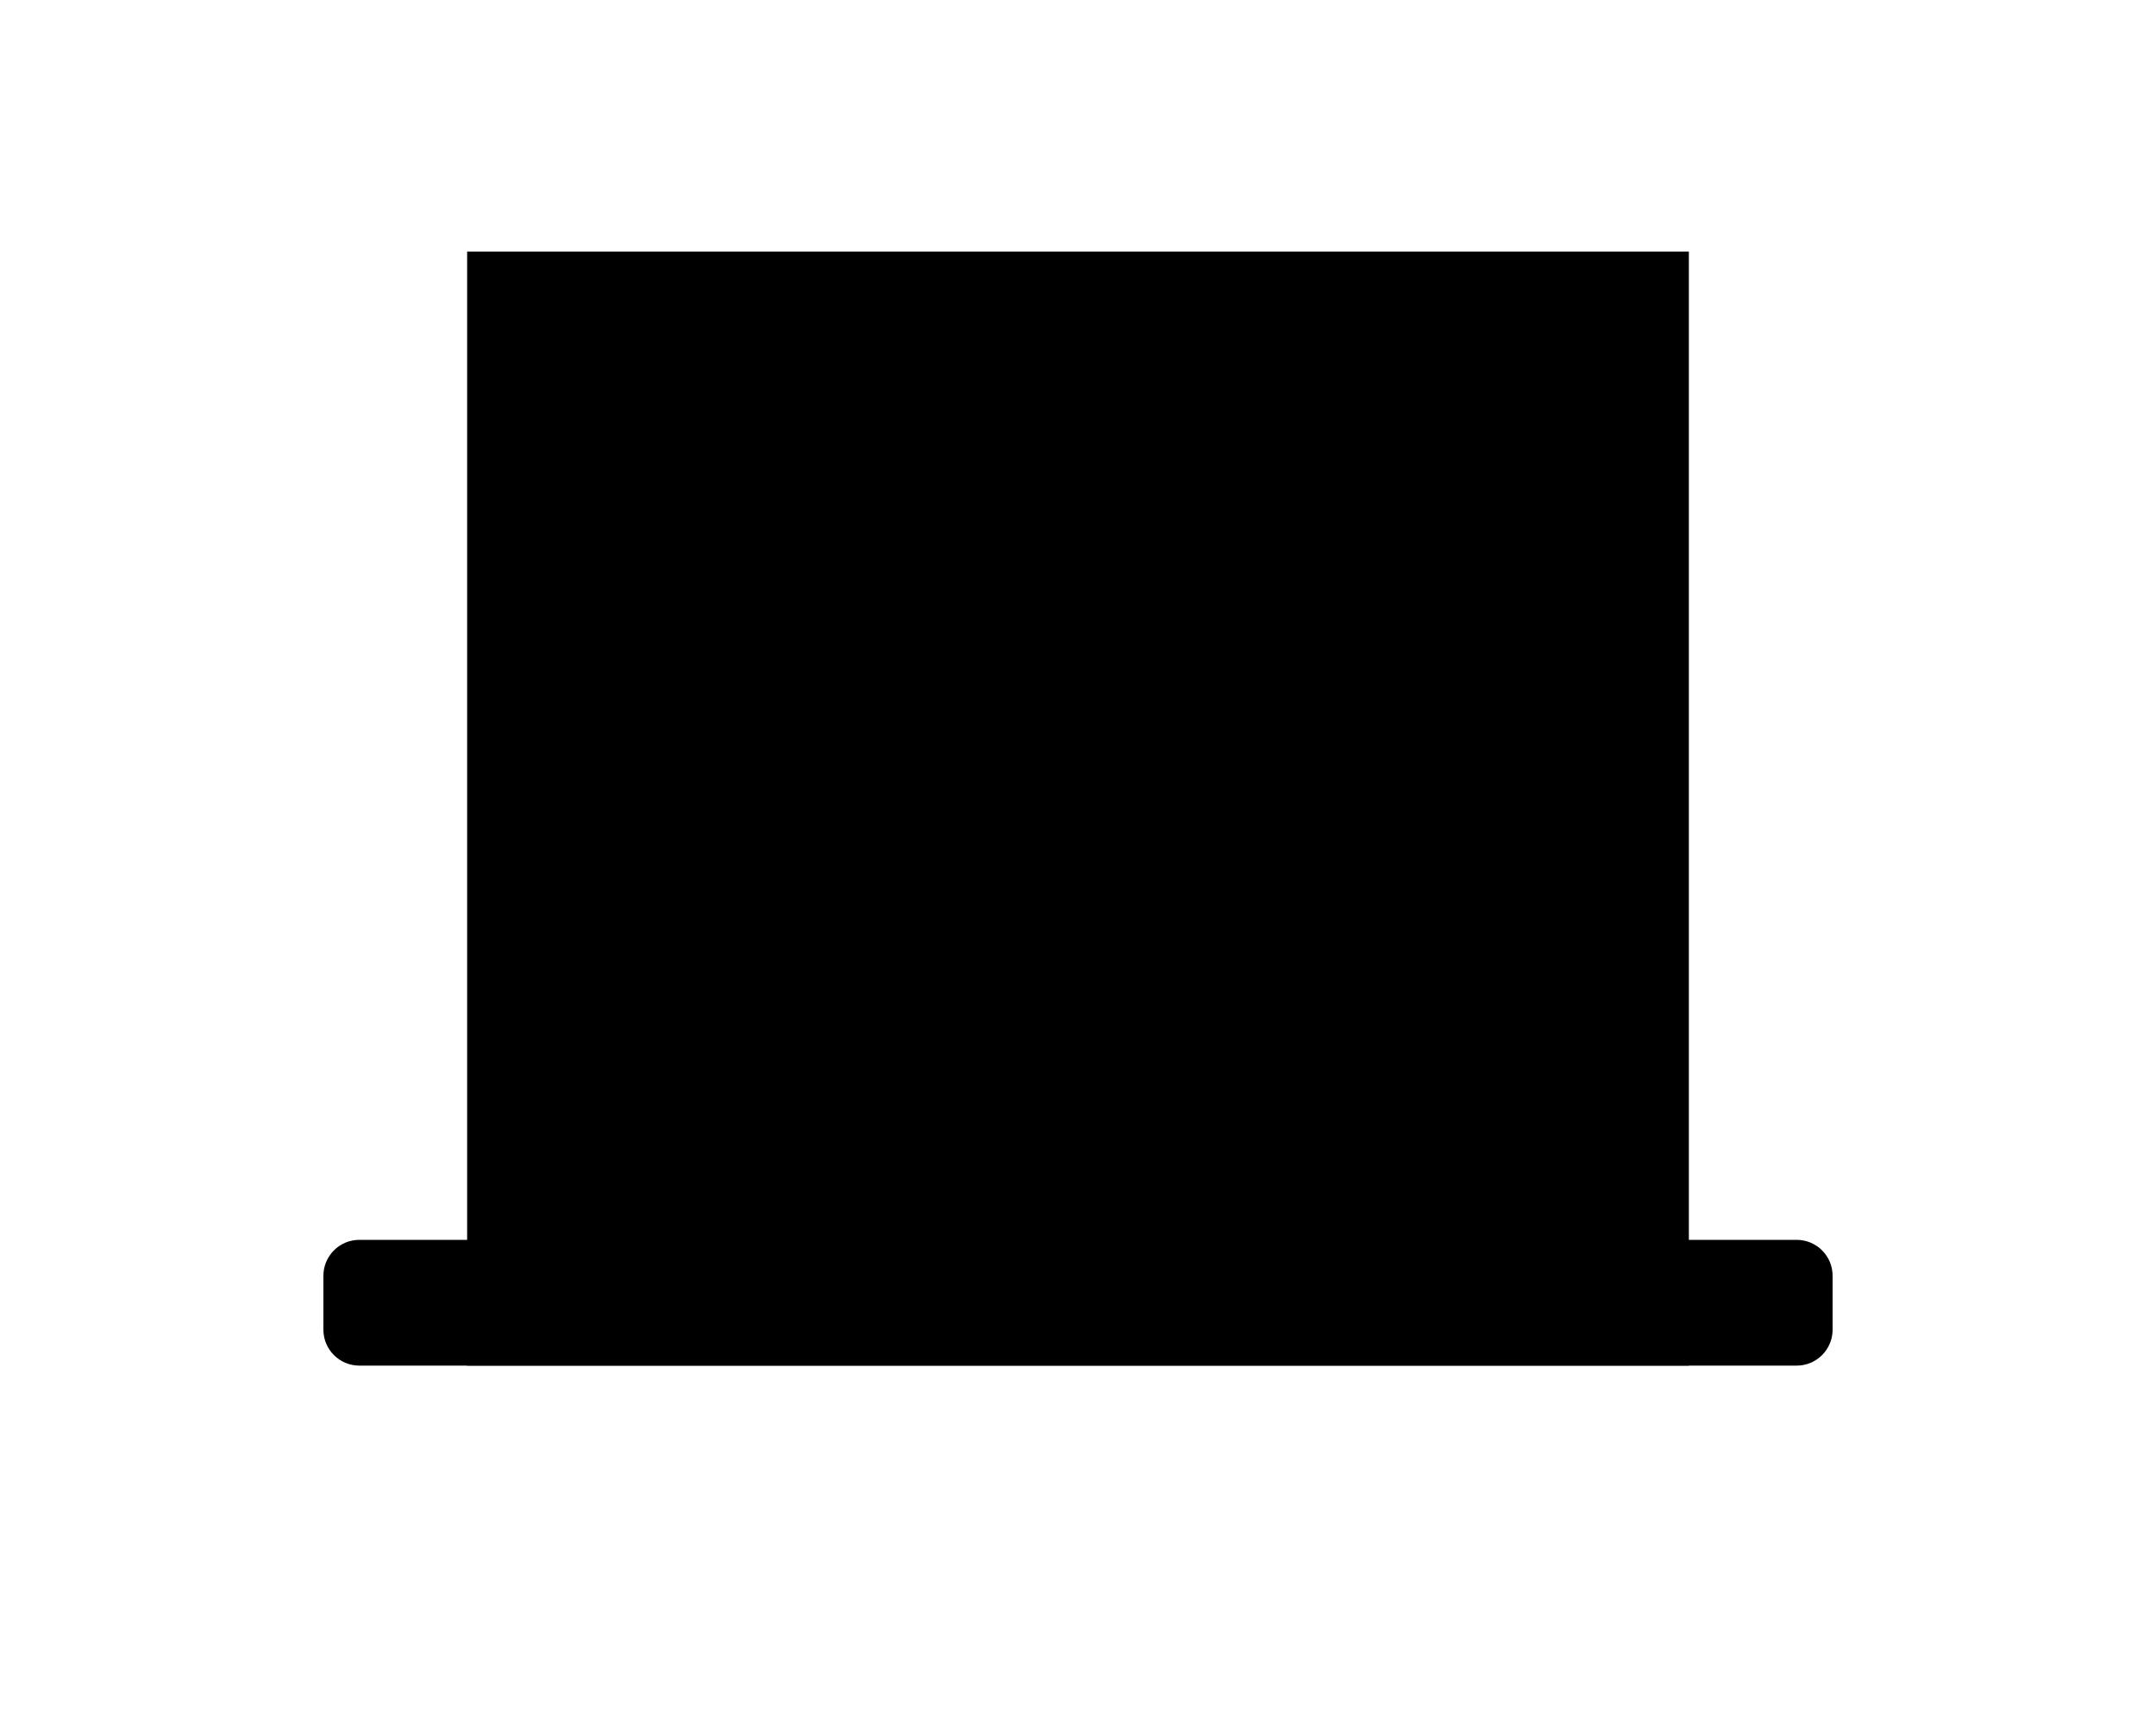
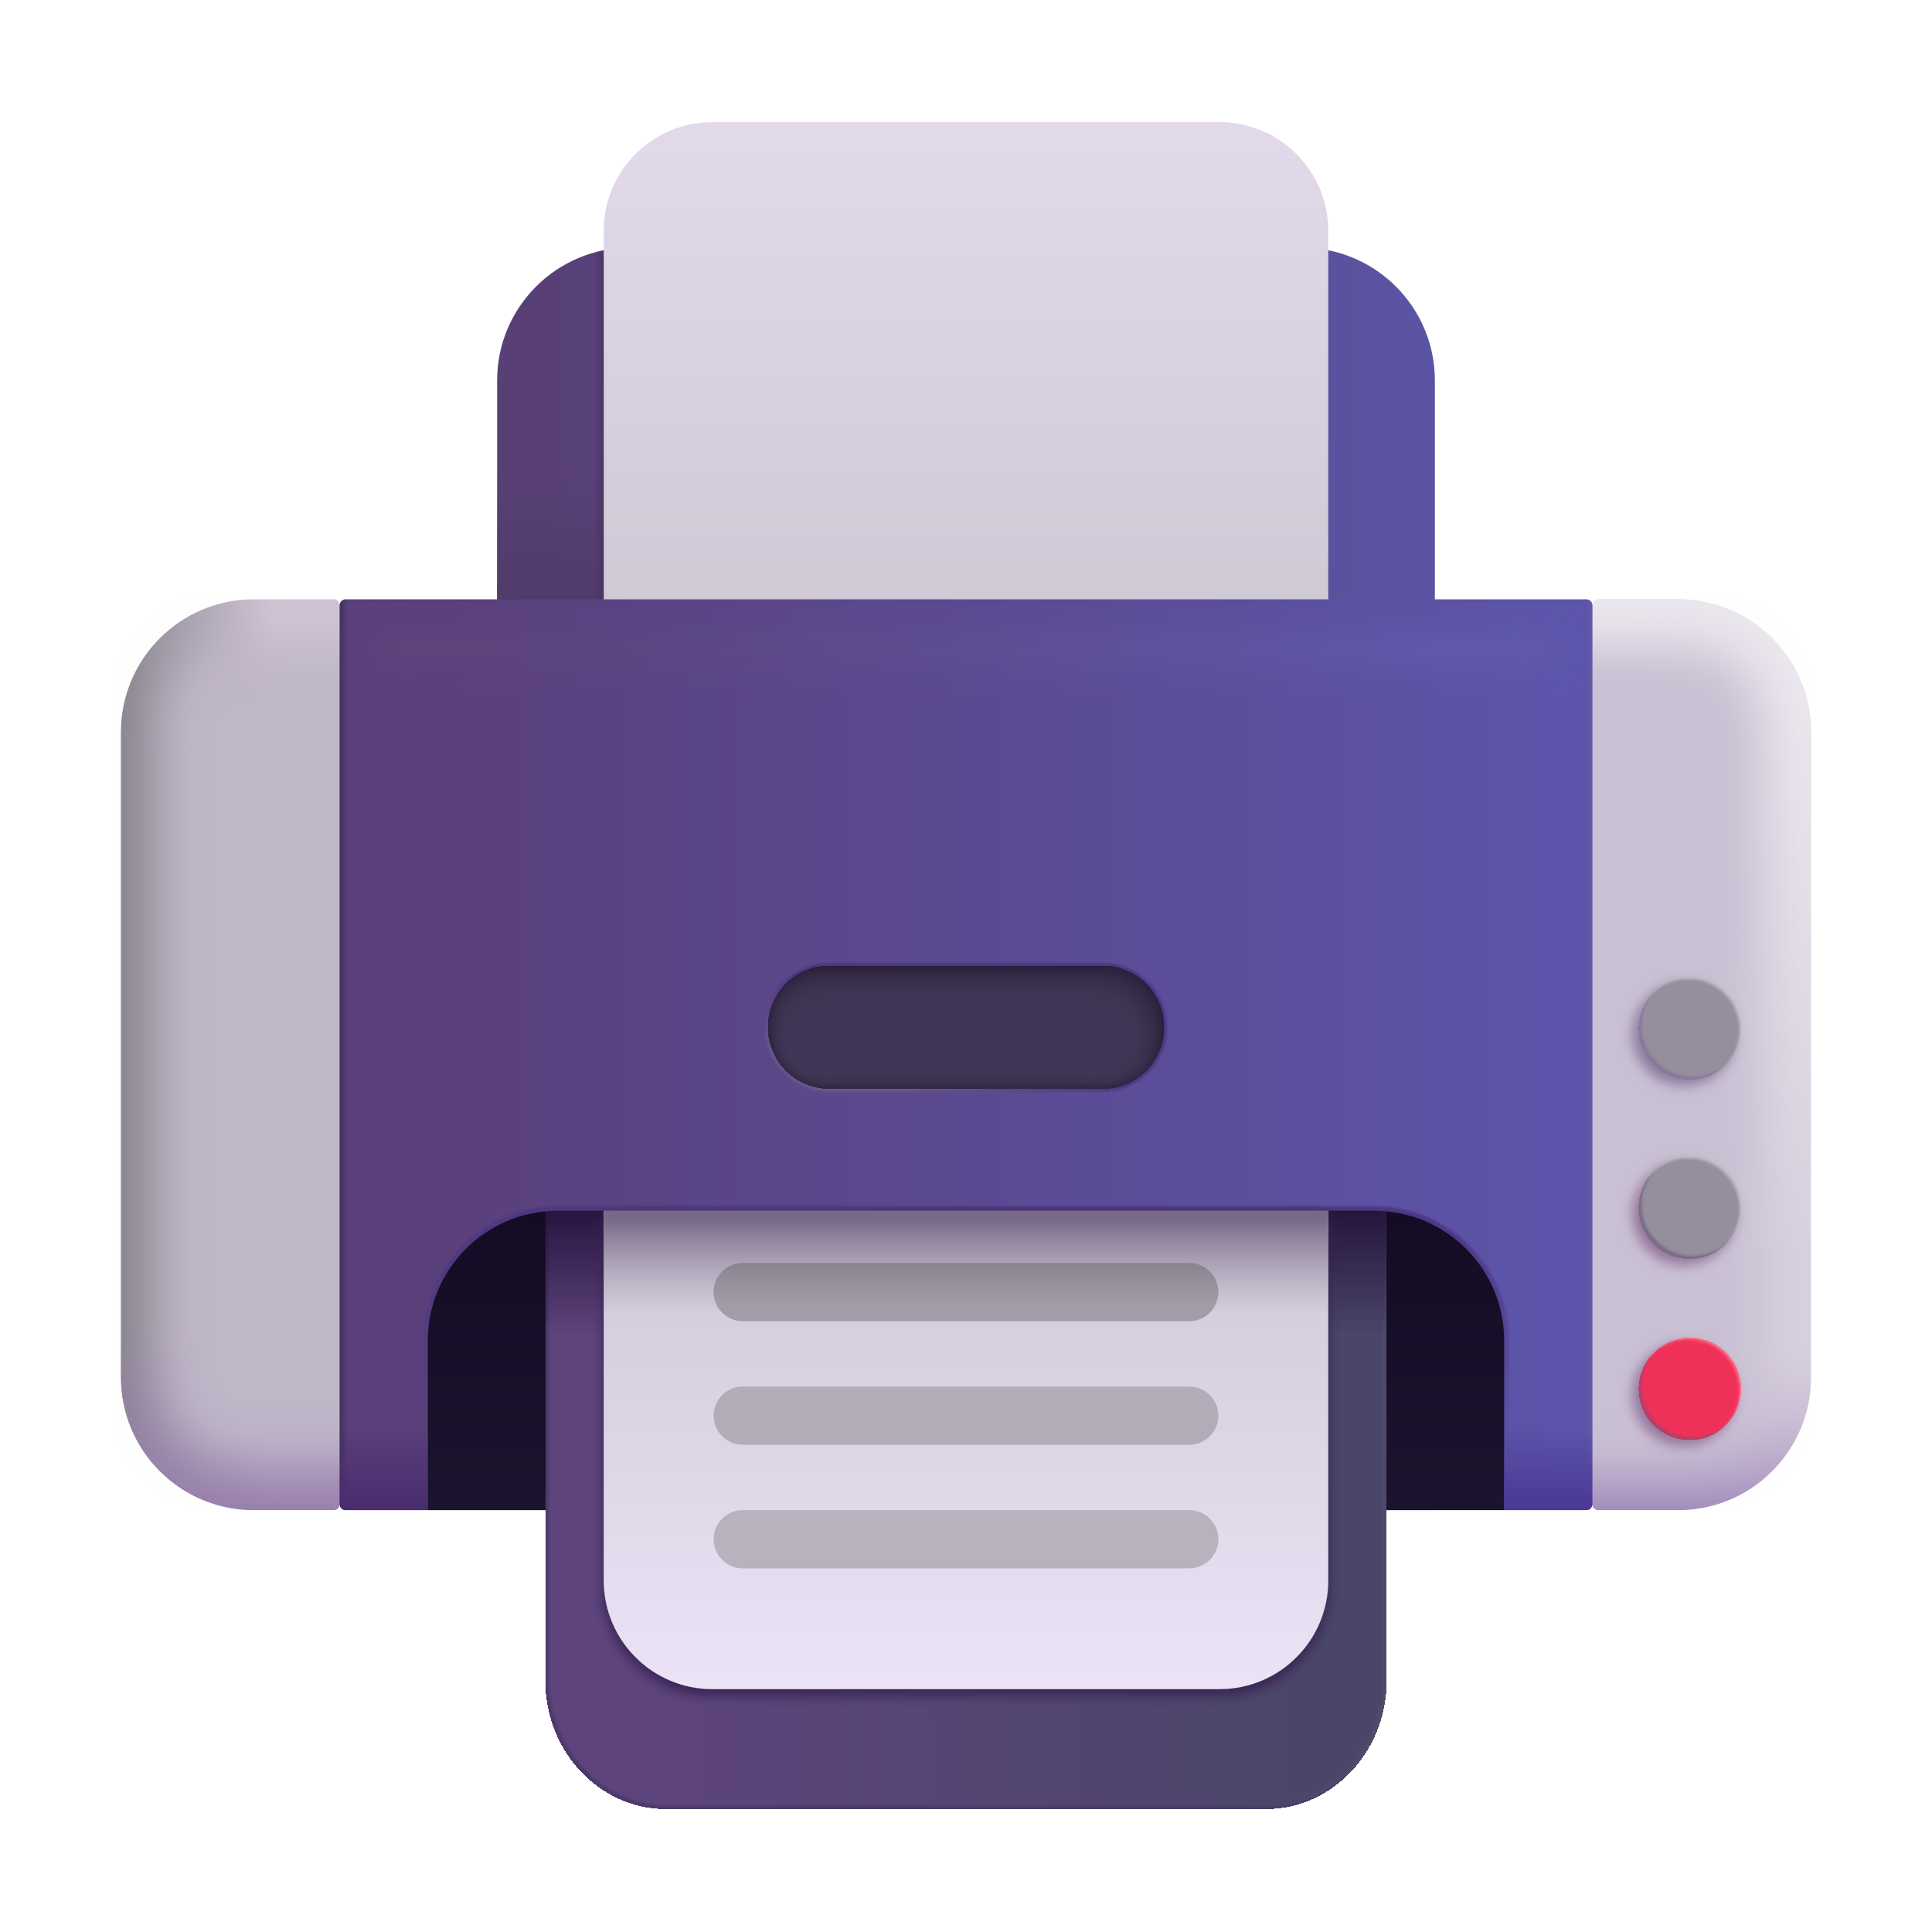
- <svg class="art" viewBox="0 0 120 96" aria-hidden="true" focusable="false">
-   <path d="M26 76V14h68v62" />
-   <path d="M22 14h76" />
-   <path d="M26 34h68" />
-   <rect class="s" x="51" y="26" width="17" height="16" rx="3" />
-   <path d="M59.5 42v6" />
-   <rect class="a" x="47" y="56" width="25" height="13" rx="2" />
-   <rect class="s" x="18" y="69" width="84" height="7" rx="2" />
-   <path d="M14 84h92M20 76v8M100 76v8" />
+ <svg xmlns="http://www.w3.org/2000/svg" width="32" height="32" viewBox="0 0 32 32" fill="none">
+   <path d="M26.373 10.027C26.373 9.971 26.418 9.927 26.473 9.927H27.796C29.011 9.927 29.996 10.912 29.996 12.127V22.812C29.996 24.027 29.011 25.012 27.796 25.012H26.473C26.418 25.012 26.373 24.968 26.373 24.913V10.027Z" fill="#D8D0DE" />
+   <path d="M26.373 10.027C26.373 9.971 26.418 9.927 26.473 9.927H27.796C29.011 9.927 29.996 10.912 29.996 12.127V22.812C29.996 24.027 29.011 25.012 27.796 25.012H26.473C26.418 25.012 26.373 24.968 26.373 24.913V10.027Z" fill="url(#paint0_linear_18_19569)" />
+   <path d="M26.373 10.027C26.373 9.971 26.418 9.927 26.473 9.927H27.796C29.011 9.927 29.996 10.912 29.996 12.127V22.812C29.996 24.027 29.011 25.012 27.796 25.012H26.473C26.418 25.012 26.373 24.968 26.373 24.913V10.027Z" fill="url(#paint1_linear_18_19569)" />
+   <path d="M5.627 10.027C5.627 9.971 5.582 9.927 5.527 9.927H4.204C2.989 9.927 2.004 10.912 2.004 12.127V22.812C2.004 24.027 2.989 25.012 4.204 25.012H5.527C5.582 25.012 5.627 24.968 5.627 24.913V10.027Z" fill="#CFC4D5" />
+   <path d="M5.627 10.027C5.627 9.971 5.582 9.927 5.527 9.927H4.204C2.989 9.927 2.004 10.912 2.004 12.127V22.812C2.004 24.027 2.989 25.012 4.204 25.012H5.527C5.582 25.012 5.627 24.968 5.627 24.913V10.027Z" fill="url(#paint2_linear_18_19569)" />
+   <path d="M5.627 10.027C5.627 9.971 5.582 9.927 5.527 9.927H4.204C2.989 9.927 2.004 10.912 2.004 12.127V22.812C2.004 24.027 2.989 25.012 4.204 25.012H5.527C5.582 25.012 5.627 24.968 5.627 24.913V10.027Z" fill="url(#paint3_linear_18_19569)" />
+   <g filter="url(#filter0_f_18_19569)">
+     <rect x="18.164" y="10.695" width="11.023" height="13.441" rx="1.25" fill="#C9C0D3" />
+   </g>
+   <g filter="url(#filter1_f_18_19569)">
+     <rect x="2.723" y="10.695" width="11.023" height="13.441" rx="1.25" fill="#BFB6C8" />
+   </g>
+   <path d="M8.234 6.302C8.234 5.087 9.219 4.102 10.434 4.102H21.566C22.781 4.102 23.766 5.087 23.766 6.302V14.383H8.234V6.302Z" fill="url(#paint4_linear_18_19569)" />
+   <path d="M15 4.102H10.434C9.219 4.102 8.234 5.087 8.234 6.302V14.383H15V4.102Z" fill="url(#paint5_linear_18_19569)" />
+   <path d="M15 4.102H10.434C9.219 4.102 8.234 5.087 8.234 6.302V14.383H15V4.102Z" fill="url(#paint6_linear_18_19569)" />
+   <path d="M10 3.823C10 2.829 10.806 2.023 11.8 2.023H20.2C21.194 2.023 22 2.829 22 3.823V14.383H10V3.823Z" fill="url(#paint7_linear_18_19569)" />
+   <path d="M5.627 10.027C5.627 9.971 5.672 9.927 5.727 9.927H26.273C26.328 9.927 26.373 9.971 26.373 10.027V24.913C26.373 24.968 26.328 25.012 26.273 25.012H5.727C5.672 25.012 5.627 24.968 5.627 24.913V10.027Z" fill="url(#paint8_linear_18_19569)" />
+   <path d="M5.627 10.027C5.627 9.971 5.672 9.927 5.727 9.927H26.273C26.328 9.927 26.373 9.971 26.373 10.027V24.913C26.373 24.968 26.328 25.012 26.273 25.012H5.727C5.672 25.012 5.627 24.968 5.627 24.913V10.027Z" fill="url(#paint9_linear_18_19569)" />
+   <path d="M5.627 10.027C5.627 9.971 5.672 9.927 5.727 9.927H26.273C26.328 9.927 26.373 9.971 26.373 10.027V24.913C26.373 24.968 26.328 25.012 26.273 25.012H5.727C5.672 25.012 5.627 24.968 5.627 24.913V10.027Z" fill="url(#paint10_linear_18_19569)" />
+   <g filter="url(#filter2_dii_18_19569)">
+     <circle cx="27.99" cy="17.035" r="0.842" fill="#958E9D" />
+   </g>
+   <g filter="url(#filter3_dii_18_19569)">
+     <circle cx="27.99" cy="20.004" r="0.842" fill="#958E9D" />
+   </g>
+   <g filter="url(#filter4_dii_18_19569)">
+     <circle cx="27.99" cy="23.004" r="0.842" fill="#EF315A" />
+   </g>
+   <g filter="url(#filter5_f_18_19569)">
+     <path d="M12.723 17.016C12.723 16.455 13.177 16 13.738 16H18.262C18.823 16 19.277 16.455 19.277 17.016C19.277 17.576 18.823 18.031 18.262 18.031H13.738C13.177 18.031 12.723 17.576 12.723 17.016Z" stroke="url(#paint11_linear_18_19569)" stroke-width="0.1" />
+   </g>
+   <g filter="url(#filter6_ii_18_19569)">
+     <path d="M12.723 17.016C12.723 16.455 13.177 16 13.738 16H18.262C18.823 16 19.277 16.455 19.277 17.016C19.277 17.576 18.823 18.031 18.262 18.031H13.738C13.177 18.031 12.723 17.576 12.723 17.016Z" fill="#403756" />
+   </g>
+   <g filter="url(#filter7_f_18_19569)">
+     <path d="M24.914 25.012H7.086V22.205C7.086 21.017 8.049 20.055 9.236 20.055H22.764C23.951 20.055 24.914 21.017 24.914 22.205V25.012Z" stroke="url(#paint12_linear_18_19569)" stroke-width="0.15" />
+   </g>
+   <path d="M24.914 25.012H7.086V22.205C7.086 21.017 8.049 20.055 9.236 20.055H22.764C23.951 20.055 24.914 21.017 24.914 22.205V25.012Z" fill="url(#paint13_linear_18_19569)" />
+   <g filter="url(#filter8_ii_18_19569)">
+     <path d="M9.039 20.064C9.104 20.058 9.17 20.055 9.236 20.055H22.764C22.83 20.055 22.896 20.058 22.961 20.064V27.832C22.961 29.006 22.066 29.958 20.961 29.958H11.039C9.934 29.958 9.039 29.006 9.039 27.832V20.064Z" fill="url(#paint14_linear_18_19569)" />
+   </g>
+   <path d="M9.039 20.064C9.104 20.058 9.17 20.055 9.236 20.055H22.764C22.83 20.055 22.896 20.058 22.961 20.064V27.832C22.961 29.006 22.066 29.958 20.961 29.958H11.039C9.934 29.958 9.039 29.006 9.039 27.832V20.064Z" fill="url(#paint15_linear_18_19569)" />
+   <g filter="url(#filter9_d_18_19569)">
+     <path d="M10 20.055H22V26.177C22 27.171 21.194 27.977 20.2 27.977H11.8C10.806 27.977 10 27.171 10 26.177V20.055Z" fill="url(#paint16_linear_18_19569)" />
+     <path d="M10 20.055H22V26.177C22 27.171 21.194 27.977 20.2 27.977H11.8C10.806 27.977 10 27.171 10 26.177V20.055Z" fill="url(#paint17_linear_18_19569)" />
+   </g>
+   <path d="M11.82 25.494C11.82 25.228 12.036 25.012 12.302 25.012H19.698C19.964 25.012 20.18 25.228 20.18 25.494C20.18 25.761 19.964 25.977 19.698 25.977H12.302C12.036 25.977 11.82 25.761 11.82 25.494Z" fill="#B8B1BE" />
+   <path d="M11.82 23.448C11.82 23.181 12.036 22.966 12.302 22.966H19.698C19.964 22.966 20.18 23.181 20.18 23.448C20.18 23.714 19.964 23.93 19.698 23.93H12.302C12.036 23.93 11.82 23.714 11.82 23.448Z" fill="#B2ACB8" />
+   <path d="M11.82 21.401C11.82 21.134 12.036 20.919 12.302 20.919H19.698C19.964 20.919 20.18 21.134 20.18 21.401C20.18 21.667 19.964 21.883 19.698 21.883H12.302C12.036 21.883 11.82 21.667 11.82 21.401Z" fill="#A19CA7" />
+   <path d="M11.82 21.401C11.82 21.134 12.036 20.919 12.302 20.919H19.698C19.964 20.919 20.18 21.134 20.18 21.401C20.18 21.667 19.964 21.883 19.698 21.883H12.302C12.036 21.883 11.82 21.667 11.82 21.401Z" fill="url(#paint18_linear_18_19569)" />
+   <g filter="url(#filter10_f_18_19569)">
+     <rect x="6.266" y="10.519" width="19.469" height="0.469" fill="url(#paint19_linear_18_19569)" />
+   </g>
+   <path d="M7.086 25.012H5.727C5.672 25.012 5.627 24.968 5.627 24.912V20.919H7.086V25.012Z" fill="url(#paint20_linear_18_19569)" />
+   <path d="M24.914 25.012H26.273C26.328 25.012 26.373 24.968 26.373 24.912V20.919H24.914V25.012Z" fill="url(#paint21_linear_18_19569)" />
+   <defs>
+     <filter id="filter0_f_18_19569" x="17.364" y="9.895" width="12.623" height="15.041" filterUnits="userSpaceOnUse" color-interpolation-filters="sRGB">
+       <feFlood flood-opacity="0" result="BackgroundImageFix" />
+       <feBlend mode="normal" in="SourceGraphic" in2="BackgroundImageFix" result="shape" />
+       <feGaussianBlur stdDeviation="0.4" result="effect1_foregroundBlur_18_19569" />
+     </filter>
+     <filter id="filter1_f_18_19569" x="1.923" y="9.895" width="12.623" height="15.041" filterUnits="userSpaceOnUse" color-interpolation-filters="sRGB">
+       <feFlood flood-opacity="0" result="BackgroundImageFix" />
+       <feBlend mode="normal" in="SourceGraphic" in2="BackgroundImageFix" result="shape" />
+       <feGaussianBlur stdDeviation="0.4" result="effect1_foregroundBlur_18_19569" />
+     </filter>
+     <filter id="filter2_dii_18_19569" x="26.848" y="16.093" width="2.084" height="2.084" filterUnits="userSpaceOnUse" color-interpolation-filters="sRGB">
+       <feFlood flood-opacity="0" result="BackgroundImageFix" />
+       <feColorMatrix in="SourceAlpha" type="matrix" values="0 0 0 0 0 0 0 0 0 0 0 0 0 0 0 0 0 0 127 0" result="hardAlpha" />
+       <feOffset dx="-0.1" dy="0.1" />
+       <feGaussianBlur stdDeviation="0.1" />
+       <feComposite in2="hardAlpha" operator="out" />
+       <feColorMatrix type="matrix" values="0 0 0 0 0.549 0 0 0 0 0.486 0 0 0 0 0.616 0 0 0 1 0" />
+       <feBlend mode="normal" in2="BackgroundImageFix" result="effect1_dropShadow_18_19569" />
+       <feBlend mode="normal" in="SourceGraphic" in2="effect1_dropShadow_18_19569" result="shape" />
+       <feColorMatrix in="SourceAlpha" type="matrix" values="0 0 0 0 0 0 0 0 0 0 0 0 0 0 0 0 0 0 127 0" result="hardAlpha" />
+       <feOffset dx="-0.03" dy="0.03" />
+       <feGaussianBlur stdDeviation="0.025" />
+       <feComposite in2="hardAlpha" operator="arithmetic" k2="-1" k3="1" />
+       <feColorMatrix type="matrix" values="0 0 0 0 0.733 0 0 0 0 0.722 0 0 0 0 0.741 0 0 0 1 0" />
+       <feBlend mode="normal" in2="shape" result="effect2_innerShadow_18_19569" />
+       <feColorMatrix in="SourceAlpha" type="matrix" values="0 0 0 0 0 0 0 0 0 0 0 0 0 0 0 0 0 0 127 0" result="hardAlpha" />
+       <feOffset dx="0.05" dy="-0.05" />
+       <feGaussianBlur stdDeviation="0.025" />
+       <feComposite in2="hardAlpha" operator="arithmetic" k2="-1" k3="1" />
+       <feColorMatrix type="matrix" values="0 0 0 0 0.541 0 0 0 0 0.467 0 0 0 0 0.608 0 0 0 1 0" />
+       <feBlend mode="normal" in2="effect2_innerShadow_18_19569" result="effect3_innerShadow_18_19569" />
+     </filter>
+     <filter id="filter3_dii_18_19569" x="26.848" y="19.062" width="2.084" height="2.084" filterUnits="userSpaceOnUse" color-interpolation-filters="sRGB">
+       <feFlood flood-opacity="0" result="BackgroundImageFix" />
+       <feColorMatrix in="SourceAlpha" type="matrix" values="0 0 0 0 0 0 0 0 0 0 0 0 0 0 0 0 0 0 127 0" result="hardAlpha" />
+       <feOffset dx="-0.1" dy="0.1" />
+       <feGaussianBlur stdDeviation="0.1" />
+       <feComposite in2="hardAlpha" operator="out" />
+       <feColorMatrix type="matrix" values="0 0 0 0 0.588 0 0 0 0 0.455 0 0 0 0 0.608 0 0 0 1 0" />
+       <feBlend mode="normal" in2="BackgroundImageFix" result="effect1_dropShadow_18_19569" />
+       <feBlend mode="normal" in="SourceGraphic" in2="effect1_dropShadow_18_19569" result="shape" />
+       <feColorMatrix in="SourceAlpha" type="matrix" values="0 0 0 0 0 0 0 0 0 0 0 0 0 0 0 0 0 0 127 0" result="hardAlpha" />
+       <feOffset dx="-0.03" dy="0.03" />
+       <feGaussianBlur stdDeviation="0.025" />
+       <feComposite in2="hardAlpha" operator="arithmetic" k2="-1" k3="1" />
+       <feColorMatrix type="matrix" values="0 0 0 0 0.733 0 0 0 0 0.722 0 0 0 0 0.741 0 0 0 1 0" />
+       <feBlend mode="normal" in2="shape" result="effect2_innerShadow_18_19569" />
+       <feColorMatrix in="SourceAlpha" type="matrix" values="0 0 0 0 0 0 0 0 0 0 0 0 0 0 0 0 0 0 127 0" result="hardAlpha" />
+       <feOffset dx="0.05" dy="-0.05" />
+       <feGaussianBlur stdDeviation="0.025" />
+       <feComposite in2="hardAlpha" operator="arithmetic" k2="-1" k3="1" />
+       <feColorMatrix type="matrix" values="0 0 0 0 0.475 0 0 0 0 0.427 0 0 0 0 0.525 0 0 0 1 0" />
+       <feBlend mode="normal" in2="effect2_innerShadow_18_19569" result="effect3_innerShadow_18_19569" />
+     </filter>
+     <filter id="filter4_dii_18_19569" x="26.848" y="22.062" width="2.084" height="2.084" filterUnits="userSpaceOnUse" color-interpolation-filters="sRGB">
+       <feFlood flood-opacity="0" result="BackgroundImageFix" />
+       <feColorMatrix in="SourceAlpha" type="matrix" values="0 0 0 0 0 0 0 0 0 0 0 0 0 0 0 0 0 0 127 0" result="hardAlpha" />
+       <feOffset dx="-0.1" dy="0.1" />
+       <feGaussianBlur stdDeviation="0.1" />
+       <feComposite in2="hardAlpha" operator="out" />
+       <feColorMatrix type="matrix" values="0 0 0 0 0.588 0 0 0 0 0.455 0 0 0 0 0.608 0 0 0 1 0" />
+       <feBlend mode="normal" in2="BackgroundImageFix" result="effect1_dropShadow_18_19569" />
+       <feBlend mode="normal" in="SourceGraphic" in2="effect1_dropShadow_18_19569" result="shape" />
+       <feColorMatrix in="SourceAlpha" type="matrix" values="0 0 0 0 0 0 0 0 0 0 0 0 0 0 0 0 0 0 127 0" result="hardAlpha" />
+       <feOffset dx="-0.03" dy="0.03" />
+       <feGaussianBlur stdDeviation="0.025" />
+       <feComposite in2="hardAlpha" operator="arithmetic" k2="-1" k3="1" />
+       <feColorMatrix type="matrix" values="0 0 0 0 1 0 0 0 0 0.431 0 0 0 0 0.518 0 0 0 1 0" />
+       <feBlend mode="normal" in2="shape" result="effect2_innerShadow_18_19569" />
+       <feColorMatrix in="SourceAlpha" type="matrix" values="0 0 0 0 0 0 0 0 0 0 0 0 0 0 0 0 0 0 127 0" result="hardAlpha" />
+       <feOffset dx="0.05" dy="-0.05" />
+       <feGaussianBlur stdDeviation="0.025" />
+       <feComposite in2="hardAlpha" operator="arithmetic" k2="-1" k3="1" />
+       <feColorMatrix type="matrix" values="0 0 0 0 0.71 0 0 0 0 0.247 0 0 0 0 0.4 0 0 0 1 0" />
+       <feBlend mode="normal" in2="effect2_innerShadow_18_19569" result="effect3_innerShadow_18_19569" />
+     </filter>
+     <filter id="filter5_f_18_19569" x="12.623" y="15.9" width="6.755" height="2.231" filterUnits="userSpaceOnUse" color-interpolation-filters="sRGB">
+       <feFlood flood-opacity="0" result="BackgroundImageFix" />
+       <feBlend mode="normal" in="SourceGraphic" in2="BackgroundImageFix" result="shape" />
+       <feGaussianBlur stdDeviation="0.025" result="effect1_foregroundBlur_18_19569" />
+     </filter>
+     <filter id="filter6_ii_18_19569" x="12.623" y="16" width="6.655" height="2.181" filterUnits="userSpaceOnUse" color-interpolation-filters="sRGB">
+       <feFlood flood-opacity="0" result="BackgroundImageFix" />
+       <feBlend mode="normal" in="SourceGraphic" in2="BackgroundImageFix" result="shape" />
+       <feColorMatrix in="SourceAlpha" type="matrix" values="0 0 0 0 0 0 0 0 0 0 0 0 0 0 0 0 0 0 127 0" result="hardAlpha" />
+       <feOffset />
+       <feGaussianBlur stdDeviation="0.075" />
+       <feComposite in2="hardAlpha" operator="arithmetic" k2="-1" k3="1" />
+       <feColorMatrix type="matrix" values="0 0 0 0 0.145 0 0 0 0 0.106 0 0 0 0 0.22 0 0 0 1 0" />
+       <feBlend mode="normal" in2="shape" result="effect1_innerShadow_18_19569" />
+       <feColorMatrix in="SourceAlpha" type="matrix" values="0 0 0 0 0 0 0 0 0 0 0 0 0 0 0 0 0 0 127 0" result="hardAlpha" />
+       <feOffset dx="-0.1" dy="0.15" />
+       <feGaussianBlur stdDeviation="0.25" />
+       <feComposite in2="hardAlpha" operator="arithmetic" k2="-1" k3="1" />
+       <feColorMatrix type="matrix" values="0 0 0 0 0.157 0 0 0 0 0.122 0 0 0 0 0.224 0 0 0 1 0" />
+       <feBlend mode="normal" in2="effect1_innerShadow_18_19569" result="effect2_innerShadow_18_19569" />
+     </filter>
+     <filter id="filter7_f_18_19569" x="6.961" y="19.93" width="18.078" height="5.208" filterUnits="userSpaceOnUse" color-interpolation-filters="sRGB">
+       <feFlood flood-opacity="0" result="BackgroundImageFix" />
+       <feBlend mode="normal" in="SourceGraphic" in2="BackgroundImageFix" result="shape" />
+       <feGaussianBlur stdDeviation="0.025" result="effect1_foregroundBlur_18_19569" />
+     </filter>
+     <filter id="filter8_ii_18_19569" x="8.989" y="20.005" width="14.022" height="9.953" filterUnits="userSpaceOnUse" color-interpolation-filters="sRGB">
+       <feFlood flood-opacity="0" result="BackgroundImageFix" />
+       <feBlend mode="normal" in="SourceGraphic" in2="BackgroundImageFix" result="shape" />
+       <feColorMatrix in="SourceAlpha" type="matrix" values="0 0 0 0 0 0 0 0 0 0 0 0 0 0 0 0 0 0 127 0" result="hardAlpha" />
+       <feOffset dx="-0.05" dy="-0.05" />
+       <feGaussianBlur stdDeviation="0.025" />
+       <feComposite in2="hardAlpha" operator="arithmetic" k2="-1" k3="1" />
+       <feColorMatrix type="matrix" values="0 0 0 0 0.31 0 0 0 0 0.298 0 0 0 0 0.412 0 0 0 1 0" />
+       <feBlend mode="normal" in2="shape" result="effect1_innerShadow_18_19569" />
+       <feColorMatrix in="SourceAlpha" type="matrix" values="0 0 0 0 0 0 0 0 0 0 0 0 0 0 0 0 0 0 127 0" result="hardAlpha" />
+       <feOffset dx="0.05" dy="-0.05" />
+       <feGaussianBlur stdDeviation="0.025" />
+       <feComposite in2="hardAlpha" operator="arithmetic" k2="-1" k3="1" />
+       <feColorMatrix type="matrix" values="0 0 0 0 0.298 0 0 0 0 0.22 0 0 0 0 0.412 0 0 0 1 0" />
+       <feBlend mode="normal" in2="effect1_innerShadow_18_19569" result="effect2_innerShadow_18_19569" />
+     </filter>
+     <filter id="filter9_d_18_19569" x="9.8" y="19.955" width="12.4" height="8.322" filterUnits="userSpaceOnUse" color-interpolation-filters="sRGB">
+       <feFlood flood-opacity="0" result="BackgroundImageFix" />
+       <feColorMatrix in="SourceAlpha" type="matrix" values="0 0 0 0 0 0 0 0 0 0 0 0 0 0 0 0 0 0 127 0" result="hardAlpha" />
+       <feOffset dy="0.1" />
+       <feGaussianBlur stdDeviation="0.1" />
+       <feComposite in2="hardAlpha" operator="out" />
+       <feColorMatrix type="matrix" values="0 0 0 0 0.208 0 0 0 0 0.137 0 0 0 0 0.318 0 0 0 1 0" />
+       <feBlend mode="normal" in2="BackgroundImageFix" result="effect1_dropShadow_18_19569" />
+       <feBlend mode="normal" in="SourceGraphic" in2="effect1_dropShadow_18_19569" result="shape" />
+     </filter>
+     <filter id="filter10_f_18_19569" x="5.766" y="10.019" width="20.469" height="1.469" filterUnits="userSpaceOnUse" color-interpolation-filters="sRGB">
+       <feFlood flood-opacity="0" result="BackgroundImageFix" />
+       <feBlend mode="normal" in="SourceGraphic" in2="BackgroundImageFix" result="shape" />
+       <feGaussianBlur stdDeviation="0.25" result="effect1_foregroundBlur_18_19569" />
+     </filter>
+     <linearGradient id="paint0_linear_18_19569" x1="29.996" y1="11.57" x2="29.125" y2="20.758" gradientUnits="userSpaceOnUse">
+       <stop stop-color="#EBE7EE" />
+       <stop offset="1" stop-color="#EBE7EE" stop-opacity="0" />
+     </linearGradient>
+     <linearGradient id="paint1_linear_18_19569" x1="26.906" y1="25.227" x2="26.906" y2="22.258" gradientUnits="userSpaceOnUse">
+       <stop stop-color="#9E84B7" />
+       <stop offset="1" stop-color="#C6BBD3" stop-opacity="0" />
+     </linearGradient>
+     <linearGradient id="paint2_linear_18_19569" x1="2.004" y1="18.117" x2="4.509" y2="18.117" gradientUnits="userSpaceOnUse">
+       <stop stop-color="#8B8690" />
+       <stop offset="1" stop-color="#8B8690" stop-opacity="0" />
+     </linearGradient>
+     <linearGradient id="paint3_linear_18_19569" x1="4.858" y1="25.312" x2="4.858" y2="21.824" gradientUnits="userSpaceOnUse">
+       <stop stop-color="#947BAB" />
+       <stop offset="1" stop-color="#947BAB" stop-opacity="0" />
+     </linearGradient>
+     <linearGradient id="paint4_linear_18_19569" x1="23.531" y1="8.695" x2="9" y2="8.695" gradientUnits="userSpaceOnUse">
+       <stop stop-color="#5B54A3" />
+       <stop offset="1" stop-color="#584076" />
+     </linearGradient>
+     <linearGradient id="paint5_linear_18_19569" x1="9.062" y1="10.258" x2="9.062" y2="7.883" gradientUnits="userSpaceOnUse">
+       <stop offset="0.105" stop-color="#503B6A" />
+       <stop offset="1" stop-color="#503B6A" stop-opacity="0" />
+     </linearGradient>
+     <linearGradient id="paint6_linear_18_19569" x1="10.039" y1="9.68" x2="9.832" y2="9.68" gradientUnits="userSpaceOnUse">
+       <stop stop-color="#473361" />
+       <stop offset="0.971" stop-color="#473361" stop-opacity="0" />
+     </linearGradient>
+     <linearGradient id="paint7_linear_18_19569" x1="16" y1="2.023" x2="16" y2="10.133" gradientUnits="userSpaceOnUse">
+       <stop stop-color="#E2D9EB" />
+       <stop offset="1" stop-color="#CEC9D5" />
+     </linearGradient>
+     <linearGradient id="paint8_linear_18_19569" x1="26.031" y1="16.883" x2="6.312" y2="16.883" gradientUnits="userSpaceOnUse">
+       <stop stop-color="#5C55AB" />
+       <stop offset="0.949" stop-color="#5A407B" />
+     </linearGradient>
+     <linearGradient id="paint9_linear_18_19569" x1="26.373" y1="18.195" x2="26.27" y2="18.195" gradientUnits="userSpaceOnUse">
+       <stop offset="0.132" stop-color="#625CA5" />
+       <stop offset="1" stop-color="#625CA5" stop-opacity="0" />
+     </linearGradient>
+     <linearGradient id="paint10_linear_18_19569" x1="5.627" y1="18.07" x2="5.766" y2="18.07" gradientUnits="userSpaceOnUse">
+       <stop stop-color="#44325E" />
+       <stop offset="1" stop-color="#44325E" stop-opacity="0" />
+     </linearGradient>
+     <linearGradient id="paint11_linear_18_19569" x1="13.711" y1="17.961" x2="14.188" y2="16.523" gradientUnits="userSpaceOnUse">
+       <stop offset="0.199" stop-color="#69578A" />
+       <stop offset="1" stop-color="#4B3580" />
+     </linearGradient>
+     <linearGradient id="paint12_linear_18_19569" x1="16" y1="20.055" x2="16" y2="24.055" gradientUnits="userSpaceOnUse">
+       <stop stop-color="#4E3682" />
+       <stop offset="1" stop-color="#4E3682" stop-opacity="0" />
+     </linearGradient>
+     <linearGradient id="paint13_linear_18_19569" x1="16" y1="20.055" x2="16" y2="25.012" gradientUnits="userSpaceOnUse">
+       <stop stop-color="#140C25" />
+       <stop offset="1" stop-color="#1C142E" />
+     </linearGradient>
+     <linearGradient id="paint14_linear_18_19569" x1="11.344" y1="27.914" x2="22.094" y2="27.852" gradientUnits="userSpaceOnUse">
+       <stop stop-color="#5D447C" />
+       <stop offset="1" stop-color="#4A4668" />
+     </linearGradient>
+     <linearGradient id="paint15_linear_18_19569" x1="16" y1="19.695" x2="16" y2="22.102" gradientUnits="userSpaceOnUse">
+       <stop stop-color="#1F0C35" />
+       <stop offset="1" stop-color="#1F0C35" stop-opacity="0" />
+     </linearGradient>
+     <linearGradient id="paint16_linear_18_19569" x1="16" y1="20.055" x2="16" y2="27.977" gradientUnits="userSpaceOnUse">
+       <stop stop-color="#CFC8D7" />
+       <stop offset="1" stop-color="#ECE3F6" />
+     </linearGradient>
+     <linearGradient id="paint17_linear_18_19569" x1="16" y1="19.884" x2="16" y2="21.78" gradientUnits="userSpaceOnUse">
+       <stop offset="0.163" stop-color="#776987" />
+       <stop offset="1" stop-color="#A198AD" stop-opacity="0" />
+     </linearGradient>
+     <linearGradient id="paint18_linear_18_19569" x1="16" y1="20.919" x2="16" y2="21.586" gradientUnits="userSpaceOnUse">
+       <stop stop-color="#8A8491" />
+       <stop offset="1" stop-color="#8A8491" stop-opacity="0" />
+     </linearGradient>
+     <linearGradient id="paint19_linear_18_19569" x1="9.478" y1="11.175" x2="23.653" y2="11.175" gradientUnits="userSpaceOnUse">
+       <stop stop-color="#5E457D" />
+       <stop offset="1" stop-color="#615AAE" />
+     </linearGradient>
+     <linearGradient id="paint20_linear_18_19569" x1="5.969" y1="25.012" x2="5.969" y2="23.602" gradientUnits="userSpaceOnUse">
+       <stop offset="0.077" stop-color="#4A2D6E" />
+       <stop offset="1" stop-color="#4A2D6E" stop-opacity="0" />
+     </linearGradient>
+     <linearGradient id="paint21_linear_18_19569" x1="26.031" y1="25.012" x2="26.031" y2="23.602" gradientUnits="userSpaceOnUse">
+       <stop offset="0.077" stop-color="#4B3A96" />
+       <stop offset="1" stop-color="#4B3A96" stop-opacity="0" />
+     </linearGradient>
+   </defs>
</svg>
